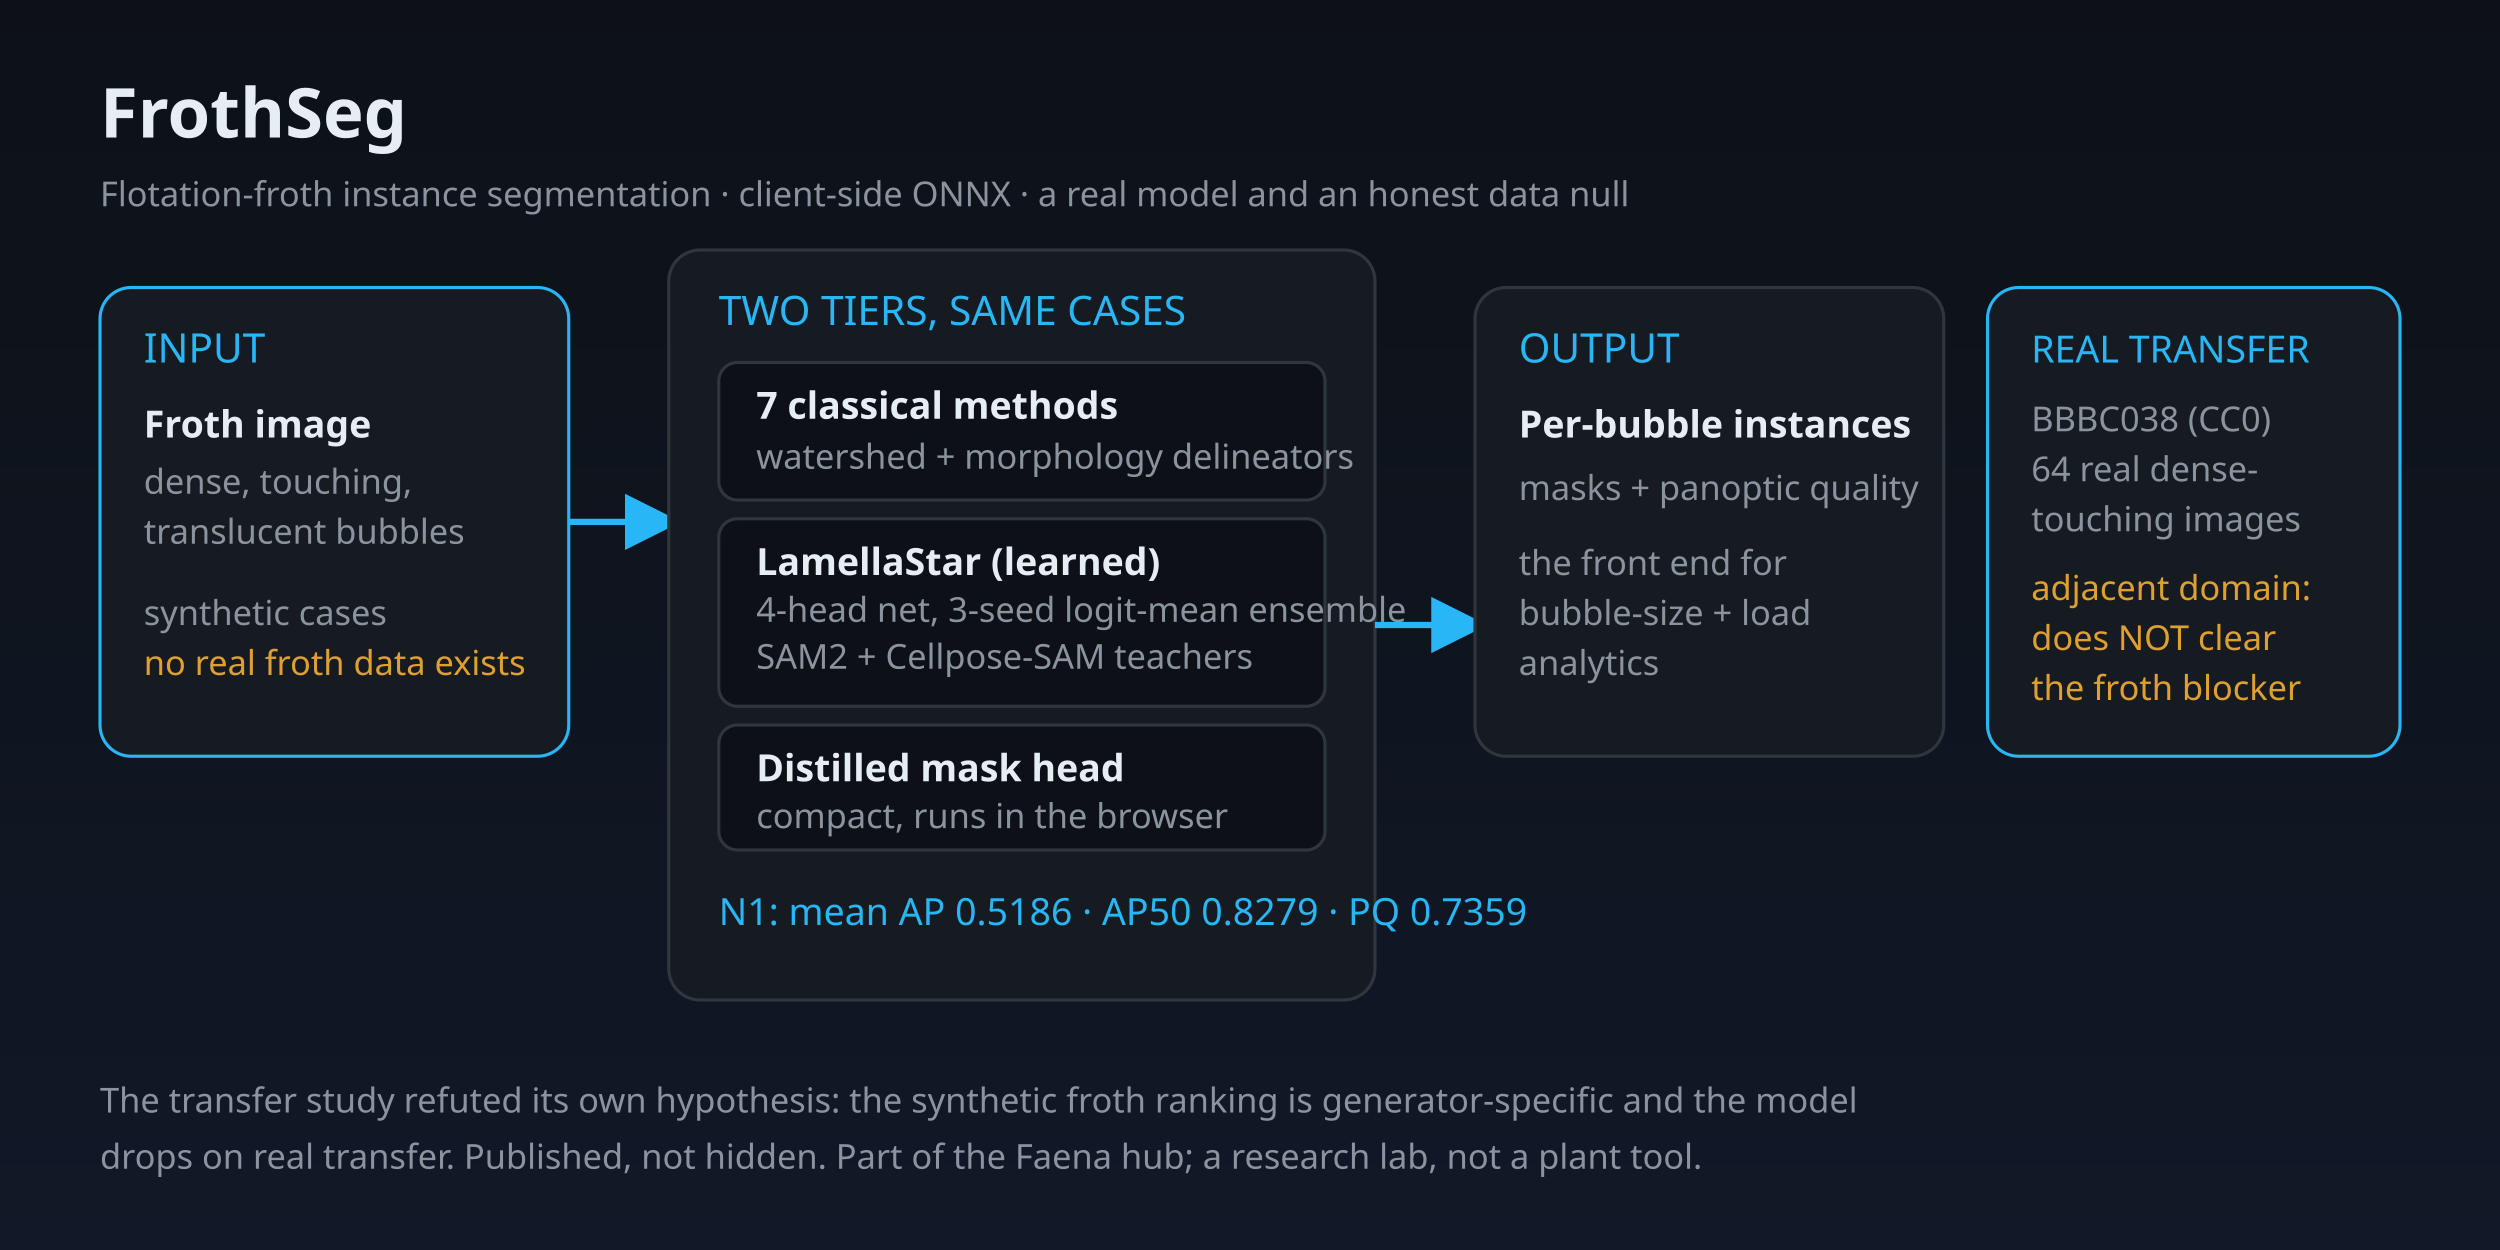
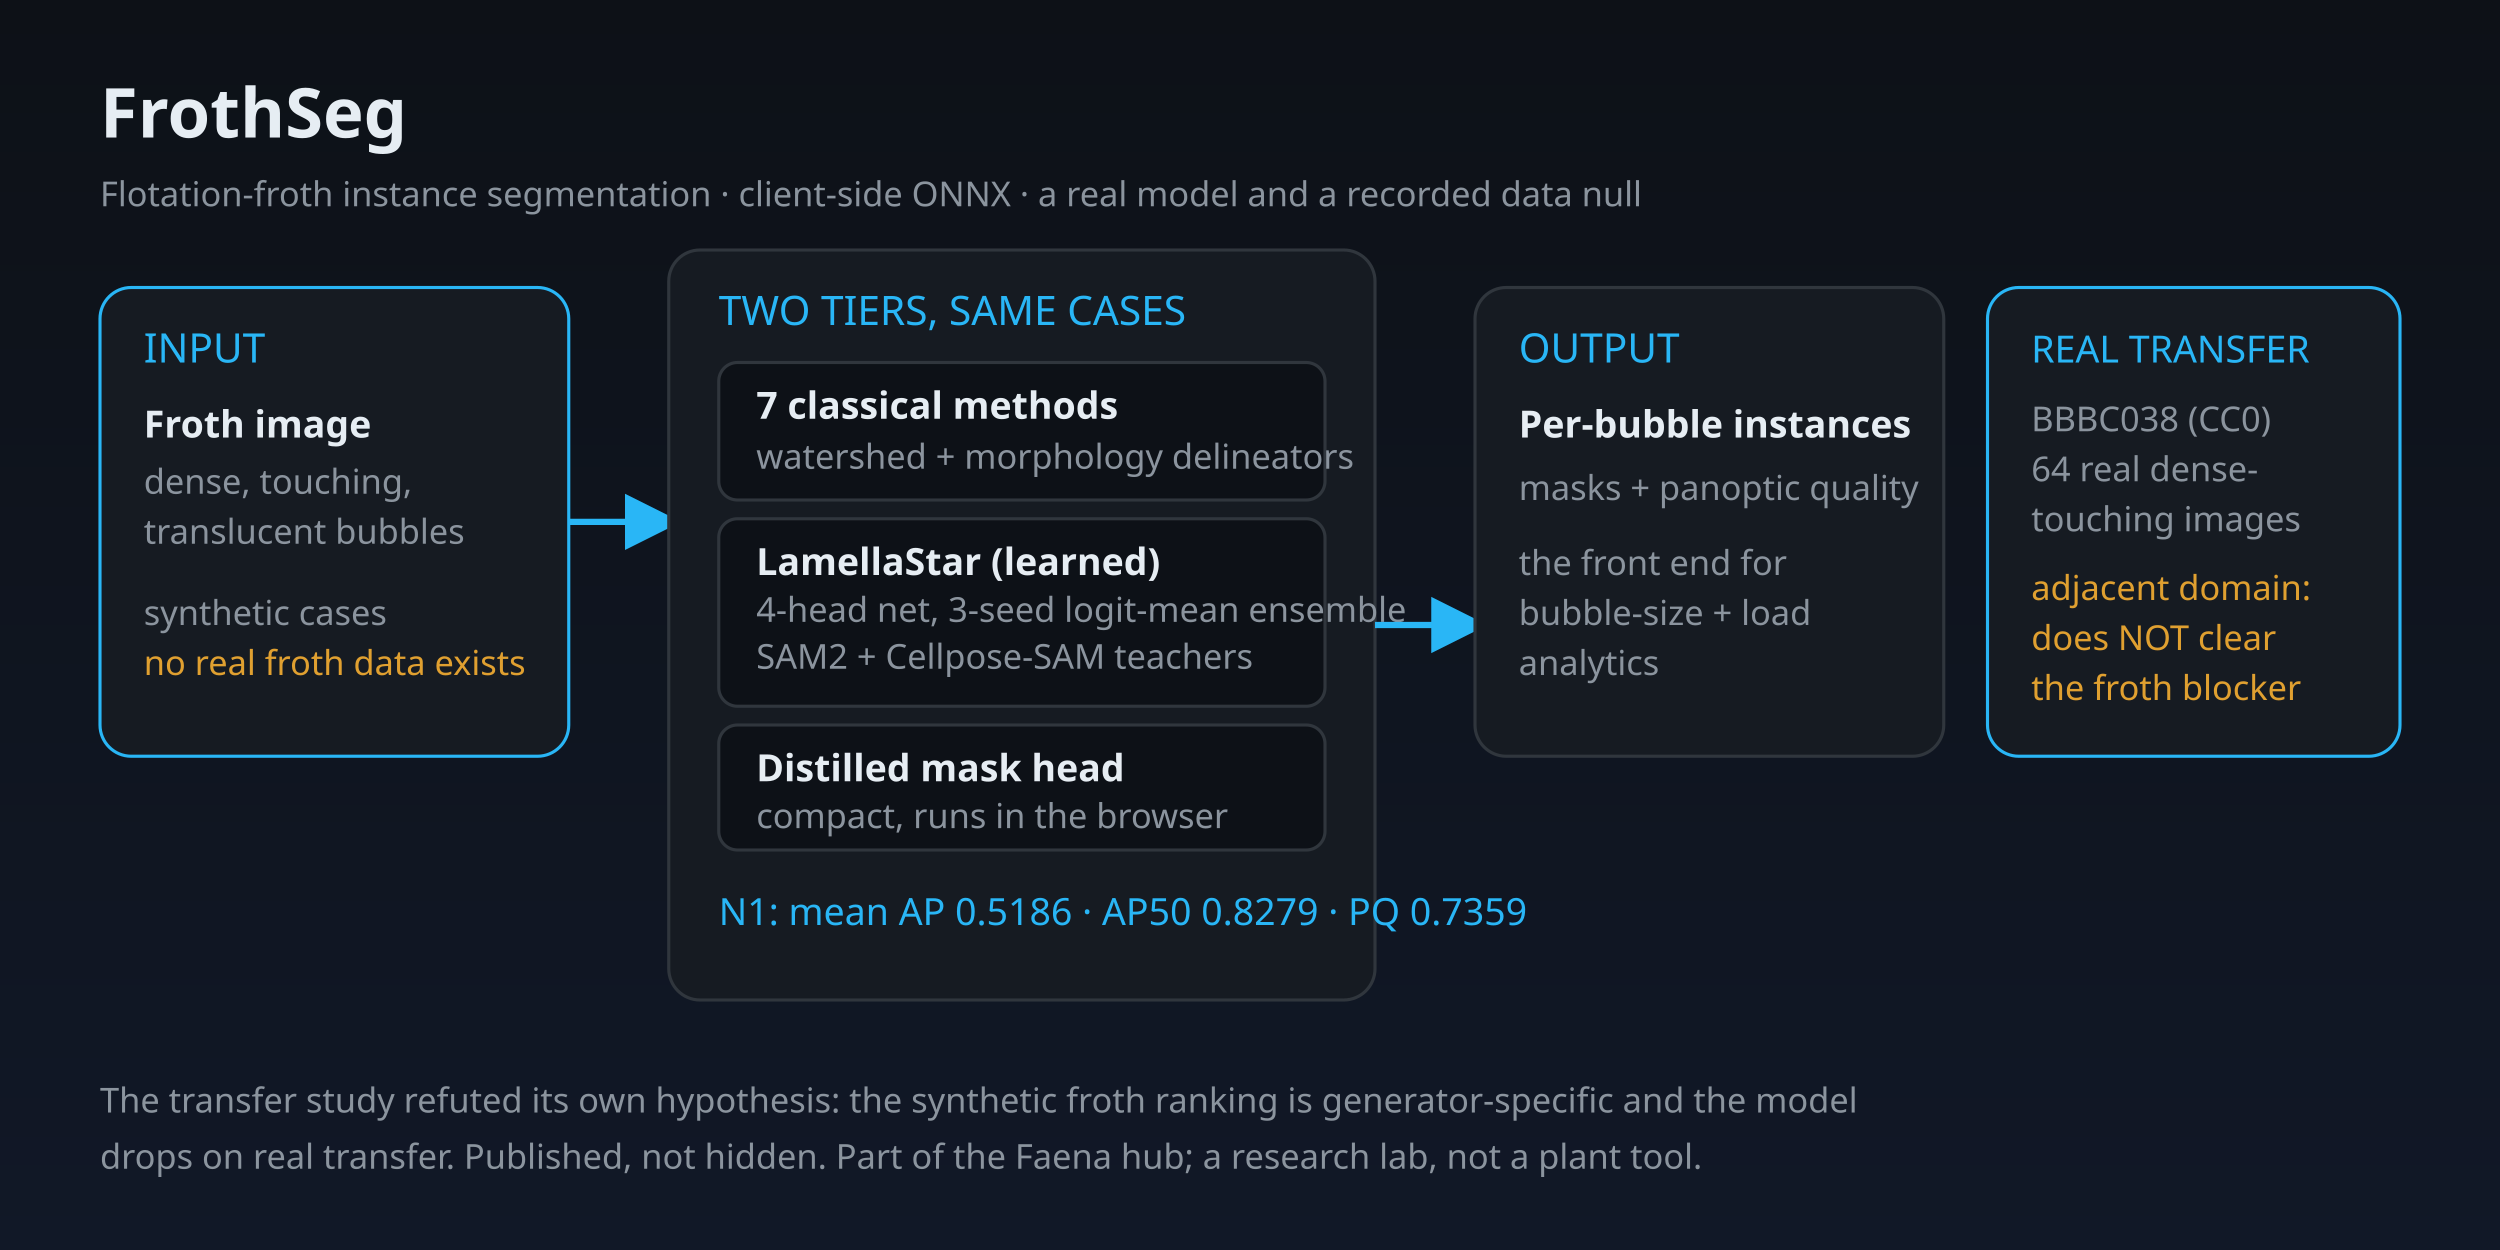
- <svg xmlns="http://www.w3.org/2000/svg" viewBox="0 0 800 400" width="800" height="400" role="img" aria-label="FrothSeg: a froth image runs a ladder of seven classical methods and a learned LamellaStar ensemble (SAM2 and Cellpose-SAM teachers, distilled browser head) to per-bubble instances, with an honest data note that no real froth data exists and BBBC038 is only an adjacent-domain transfer probe">
+ <svg xmlns="http://www.w3.org/2000/svg" viewBox="0 0 800 400" width="800" height="400" role="img" aria-label="FrothSeg: a froth image runs a ladder of seven classical methods and a learned LamellaStar ensemble (SAM2 and Cellpose-SAM teachers, distilled browser head) to per-bubble instances, with a data note stating that no real froth data exists and BBBC038 is only an adjacent-domain transfer probe">
  <defs>
    <linearGradient id="fsbg" x1="0" y1="0" x2="0" y2="1">
      <stop offset="0" stop-color="#0d1117" />
      <stop offset="1" stop-color="#111827" />
    </linearGradient>
    <marker id="fsar" markerWidth="9" markerHeight="9" refX="7" refY="4.5" orient="auto">
      <path d="M0 0 L9 4.5 L0 9 z" fill="#29B6F6" />
    </marker>
    <style>
      text{font-family:'Segoe UI',system-ui,sans-serif;fill:#c9d1d9}
      .t{fill:#e6edf3;font-weight:600}.a{fill:#29B6F6}.m{fill:#8b949e;font-size:11px}
      .box{fill:#161b22;stroke:#30363d;stroke-width:1}.acc{stroke:#29B6F6}.warn{fill:#e0a030}
    </style>
  </defs>
  <rect width="800" height="400" fill="url(#fsbg)" />
  <text x="32" y="44" class="t" font-size="22">FrothSeg</text>
-   <text x="32" y="66" class="m">Flotation-froth instance segmentation · client-side ONNX · a real model and an honest data null</text>
+   <text x="32" y="66" class="m">Flotation-froth instance segmentation · client-side ONNX · a real model and a recorded data null</text>
  <rect x="32" y="92" width="150" height="150" rx="10" class="box acc" />
  <text x="46" y="116" class="a" font-size="13">INPUT</text>
  <text x="46" y="140" class="t" font-size="12">Froth image</text>
  <text x="46" y="158" class="m">dense, touching,</text>
  <text x="46" y="174" class="m">translucent bubbles</text>
  <text x="46" y="200" class="m">synthetic cases</text>
  <text x="46" y="216" class="warn" font-size="11">no real froth data exists</text>
  <path d="M182 167 H214" class="acc" fill="none" stroke-width="2" marker-end="url(#fsar)" />
  <rect x="214" y="80" width="226" height="240" rx="10" class="box" />
  <text x="230" y="104" class="a" font-size="13">TWO TIERS, SAME CASES</text>
  <rect x="230" y="116" width="194" height="44" rx="6" fill="#0d1117" stroke="#30363d" />
  <text x="242" y="134" class="t" font-size="12">7 classical methods</text>
  <text x="242" y="150" class="m">watershed + morphology delineators</text>
  <rect x="230" y="166" width="194" height="60" rx="6" fill="#0d1117" stroke="#30363d" />
  <text x="242" y="184" class="t" font-size="12">LamellaStar (learned)</text>
  <text x="242" y="199" class="m">4-head net, 3-seed logit-mean ensemble</text>
  <text x="242" y="214" class="m">SAM2 + Cellpose-SAM teachers</text>
  <rect x="230" y="232" width="194" height="40" rx="6" fill="#0d1117" stroke="#30363d" />
  <text x="242" y="250" class="t" font-size="12">Distilled mask head</text>
  <text x="242" y="265" class="m">compact, runs in the browser</text>
  <text x="230" y="296" class="a" font-size="12">N1: mean AP 0.5186 · AP50 0.8279 · PQ 0.7359</text>
  <path d="M440 200 H472" class="acc" fill="none" stroke-width="2" marker-end="url(#fsar)" />
  <rect x="472" y="92" width="150" height="150" rx="10" class="box" />
  <text x="486" y="116" class="a" font-size="13">OUTPUT</text>
  <text x="486" y="140" class="t" font-size="12">Per-bubble instances</text>
  <text x="486" y="160" class="m">masks + panoptic quality</text>
  <text x="486" y="184" class="m">the front end for</text>
  <text x="486" y="200" class="m">bubble-size + load</text>
  <text x="486" y="216" class="m">analytics</text>
  <rect x="636" y="92" width="132" height="150" rx="10" class="box acc" />
  <text x="650" y="116" class="a" font-size="12">REAL TRANSFER</text>
  <text x="650" y="138" class="m">BBBC038 (CC0)</text>
  <text x="650" y="154" class="m">64 real dense-</text>
  <text x="650" y="170" class="m">touching images</text>
  <text x="650" y="192" class="warn" font-size="11">adjacent domain:</text>
  <text x="650" y="208" class="warn" font-size="11">does NOT clear</text>
  <text x="650" y="224" class="warn" font-size="11">the froth blocker</text>
  <text x="32" y="356" class="m">The transfer study refuted its own hypothesis: the synthetic froth ranking is generator-specific and the model</text>
  <text x="32" y="374" class="m">drops on real transfer. Published, not hidden. Part of the Faena hub; a research lab, not a plant tool.</text>
</svg>
